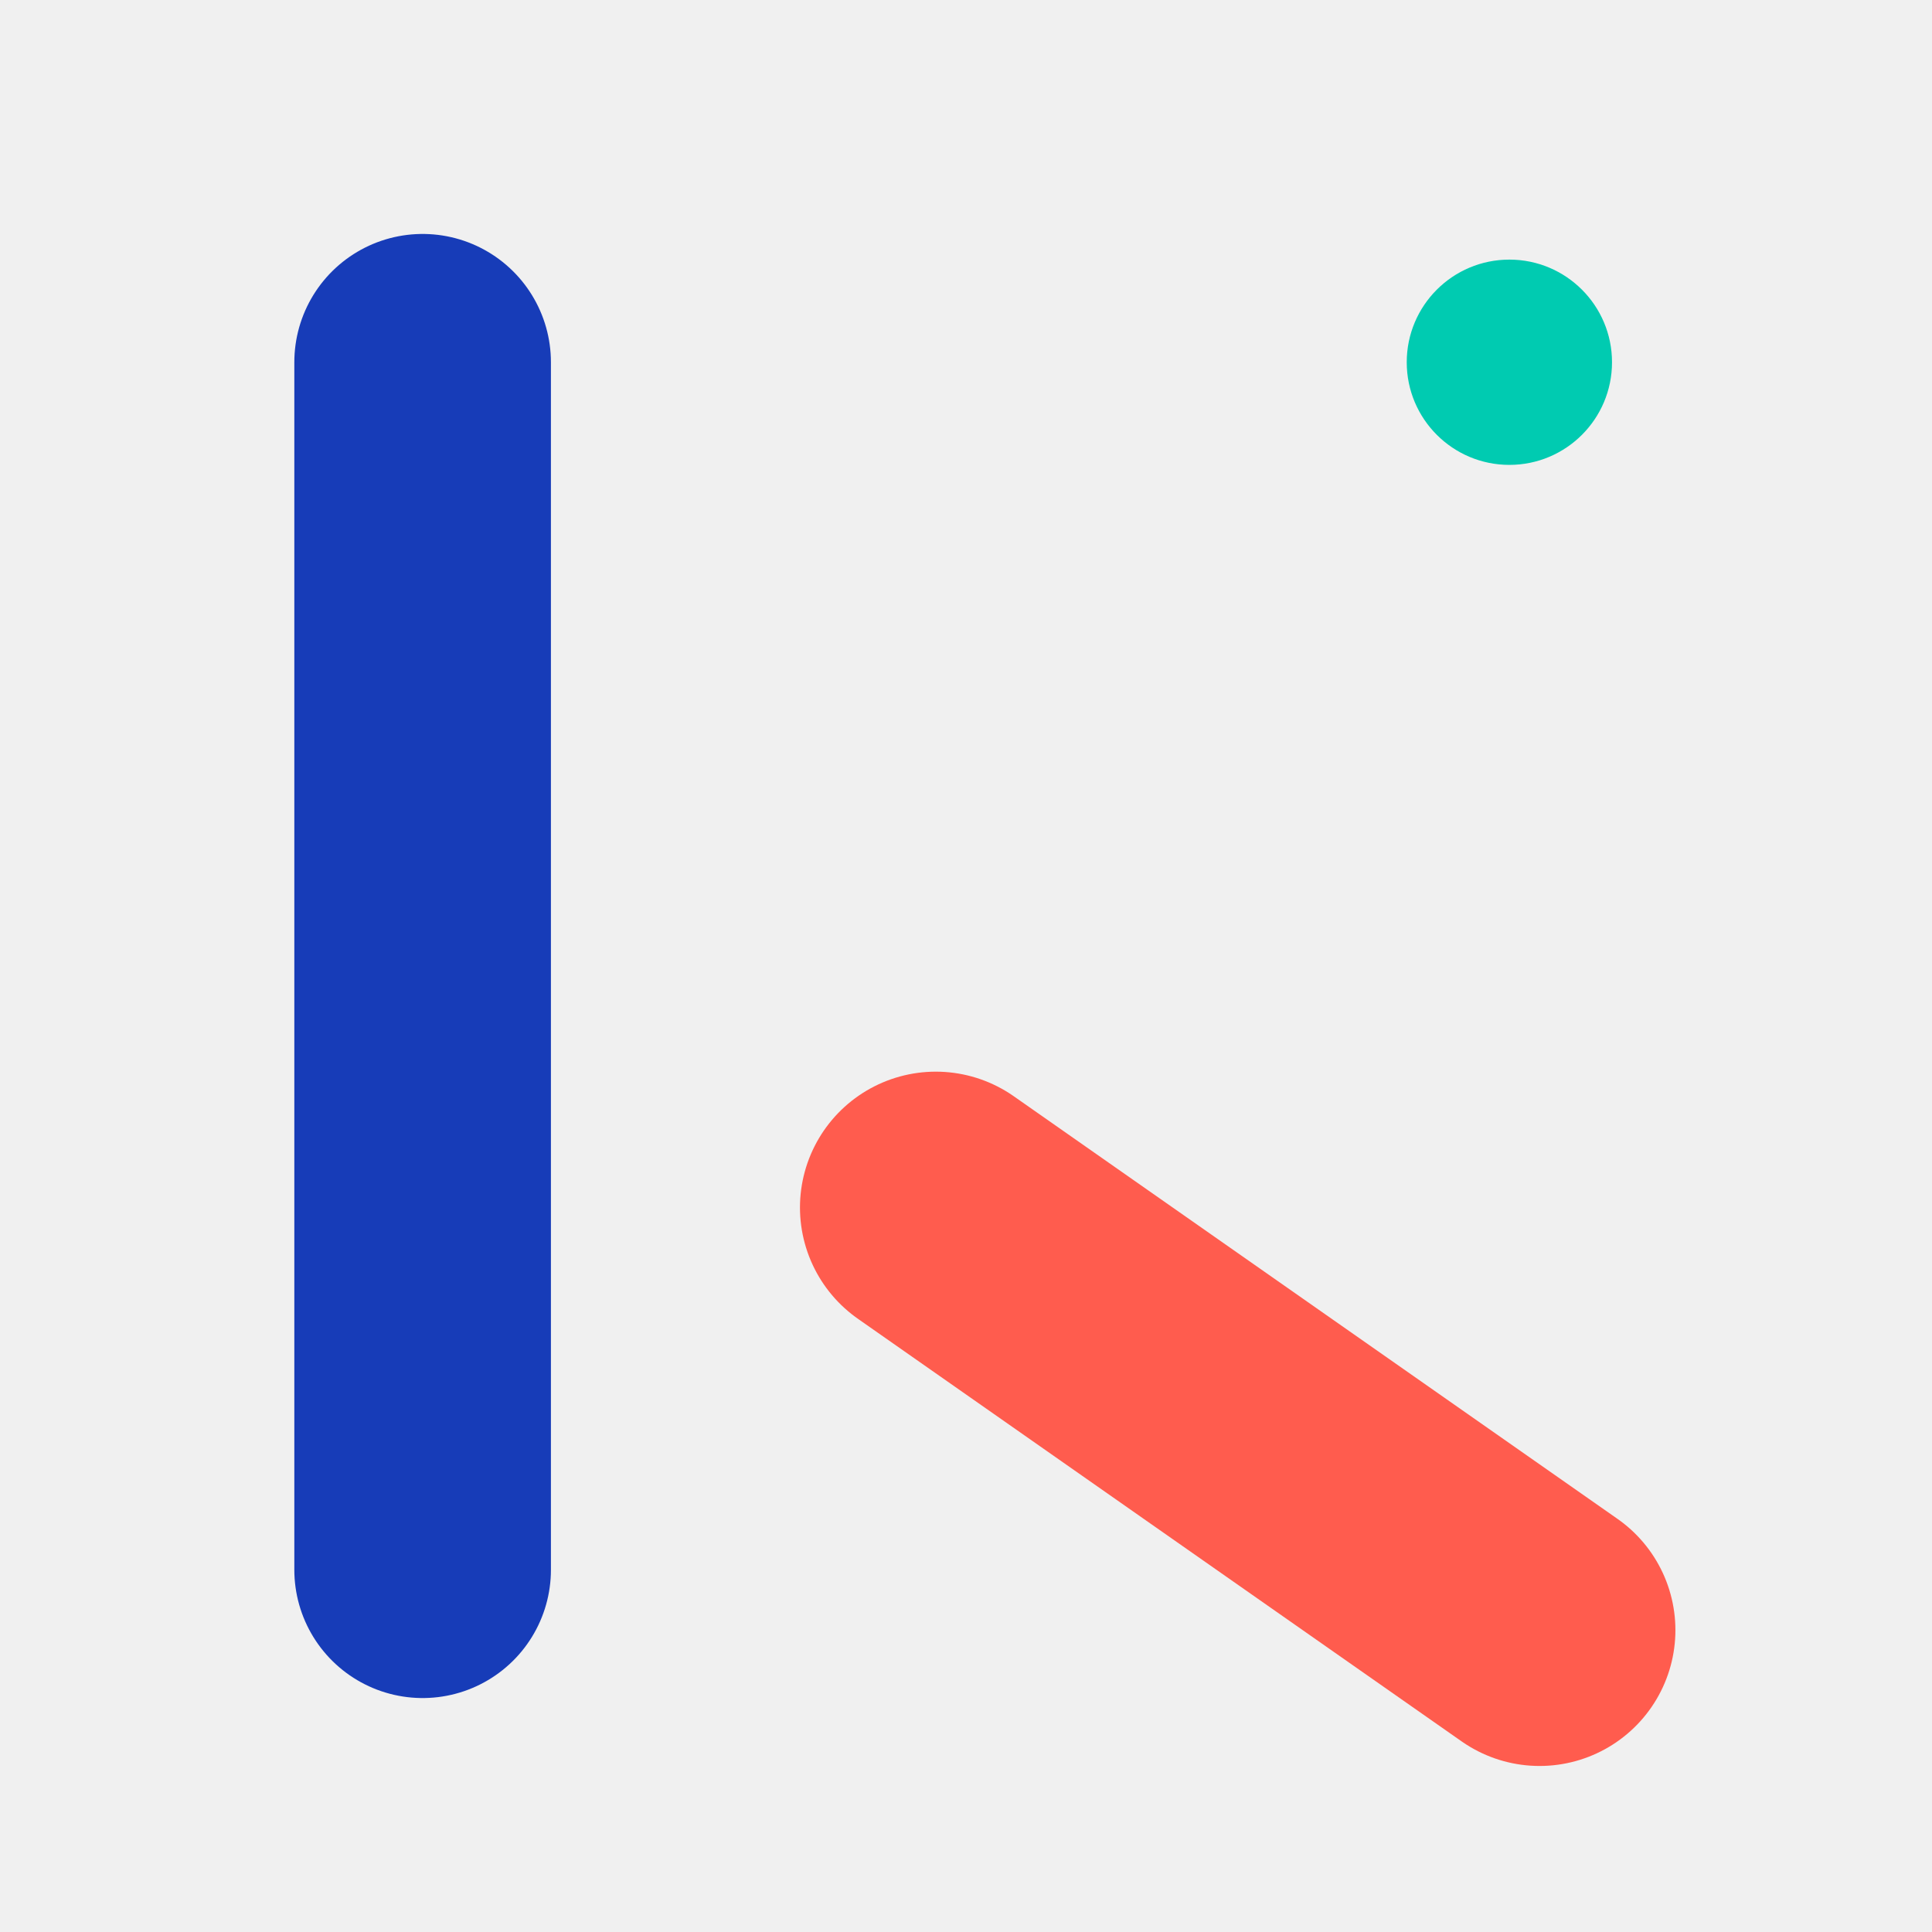
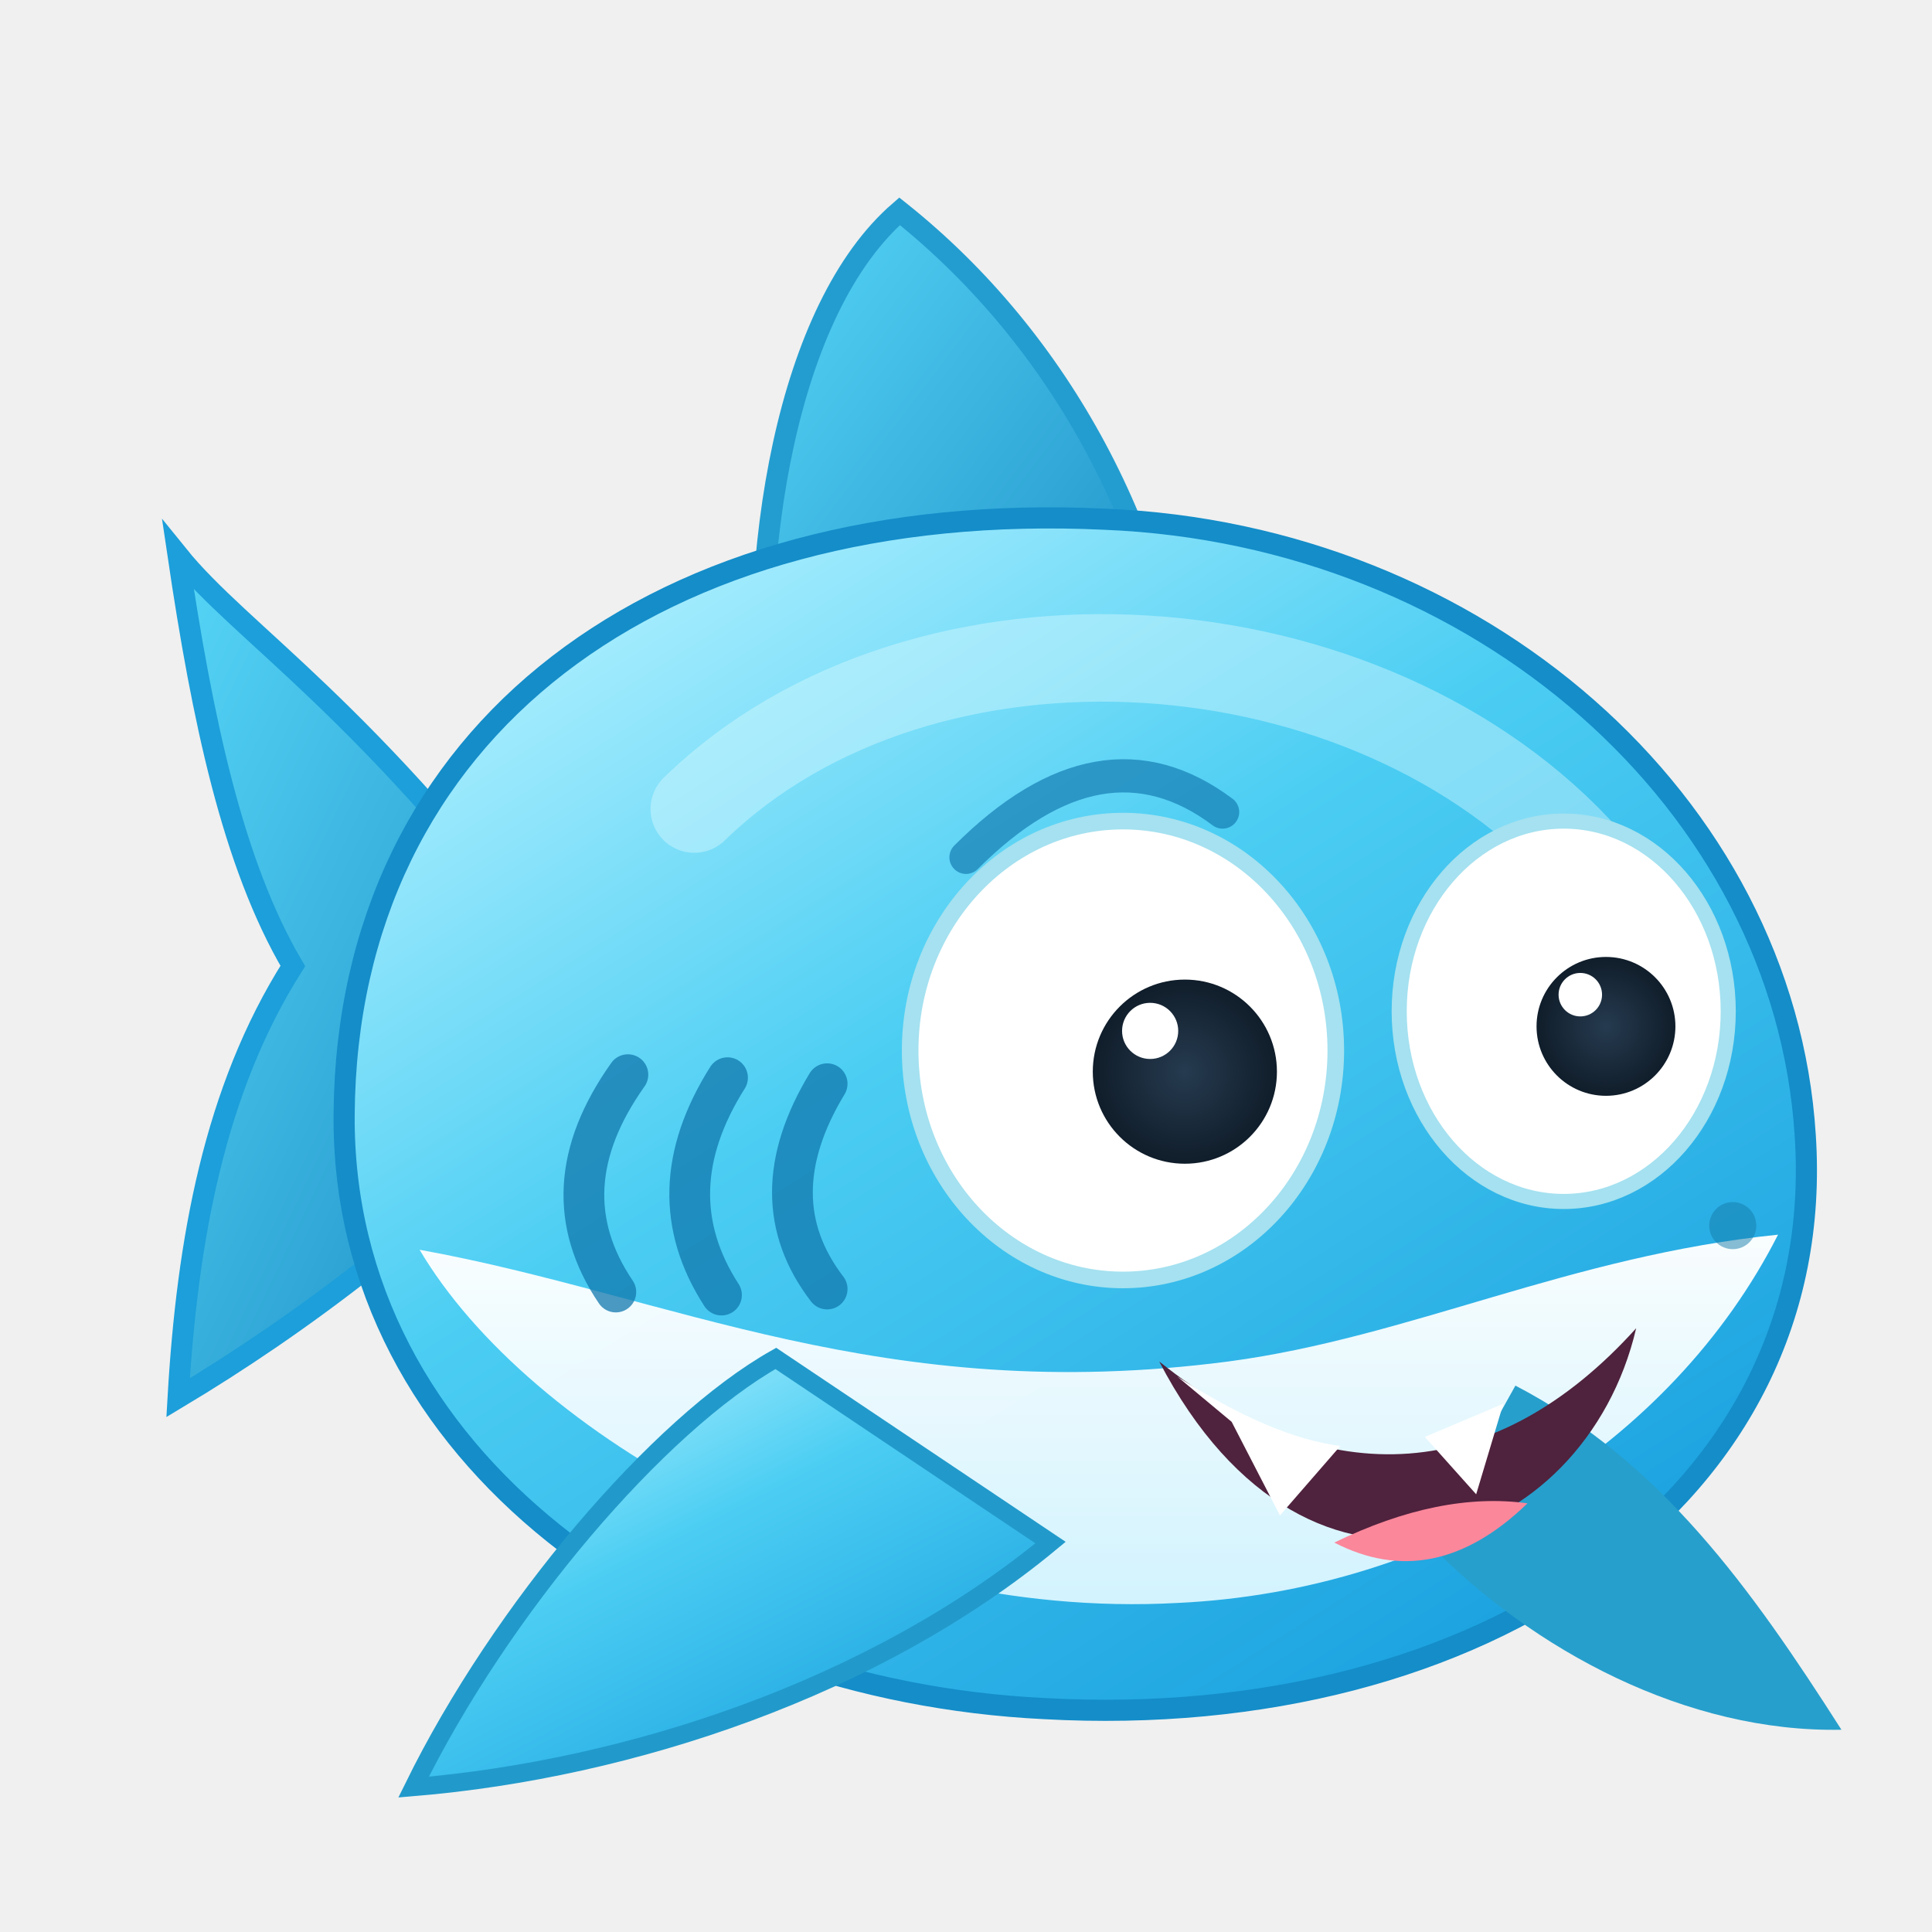
- <svg xmlns="http://www.w3.org/2000/svg" viewBox="0 0 64 64" role="img" aria-label="Firma personale animata che si compone">
-   <style>
- #loop{stroke-dasharray:100;stroke-dashoffset:100;animation:loopdraw 3.8s cubic-bezier(.38,.02,.24,1) infinite}#leg{transform-origin:39px 40px;animation:fold 3.8s cubic-bezier(.22,.8,.24,1) infinite}#seal{transform-origin:50px 12px;animation:seal 3.8s cubic-bezier(.22,.8,.24,1) infinite}
- @keyframes loopdraw{0%,12%,100%{stroke-dashoffset:100}51%,86%{stroke-dashoffset:0}}@keyframes fold{0%,20%,100%{transform:rotate(-47deg) scale(.65);opacity:0}53%,86%{transform:rotate(0deg) scale(1);opacity:1}}@keyframes seal{0%,34%,100%{transform:scale(.12);opacity:0}58%,86%{transform:scale(1);opacity:1}}
- @media(prefers-reduced-motion:reduce){#loop,#leg,#seal{animation:none}#loop{stroke-dashoffset:0}#leg,#seal{opacity:1;transform:scale(1)}}</style>
-   <path id="stem" d="M14 52V12" fill="none" stroke="#173CB8" stroke-width="8.5" stroke-linecap="round" />
-   <path id="loop" d="M14 12H32C45 12 51 19 51 29S44 45 31 45H14" pathLength="100" fill="none" stroke="#173CB8" stroke-width="8.5" stroke-linecap="round" stroke-linejoin="round" />
-   <g id="leg">
-     <path d="M31 40 51 54" fill="none" stroke="#FF5C4E" stroke-width="9" stroke-linecap="round" />
-   </g>
-   <g id="seal">
-     <circle cx="50" cy="12" r="3.4" fill="#00CBB1" />
+ <svg xmlns="http://www.w3.org/2000/svg" viewBox="0 0 64 64" role="img" aria-labelledby="shark-title">
+   <defs>
+     <linearGradient id="blue" x1=".14" y1=".05" x2=".86" y2="1" gradientUnits="objectBoundingBox">
+       <stop id="light" offset="0" stop-color="#b0f0ff" />
+       <stop id="mid" offset=".38" stop-color="#4ccef3" />
+       <stop id="dark" offset="1" stop-color="#159cdd" />
+     </linearGradient>
+     <linearGradient id="fin" x1="0" y1="0" x2="1" y2="1">
+       <stop stop-color="#57d6f7" />
+       <stop offset="1" stop-color="#1687c1" />
+     </linearGradient>
+     <linearGradient id="belly" x1="0" y1="0" x2="0" y2="1">
+       <stop stop-color="#ffffff" />
+       <stop offset="1" stop-color="#d7f5ff" />
+     </linearGradient>
+     <radialGradient id="iris">
+       <stop stop-color="#263b50" />
+       <stop offset="1" stop-color="#101d2a" />
+     </radialGradient>
+   </defs>
+   <g id="shark">
+     <path d="M18.5 32C12.2 23.5 8 21 5.9 18.4c.8 5.4 1.8 10.2 3.8 13.6-2.6 4.1-3.5 9.1-3.8 14.3 4-2.4 8.5-5.7 13.4-10.8Z" fill="url(#fin)" stroke="#1c9fda" stroke-width=".7" />
+     <path d="M25.4 25.6C24.7 18.2 26.1 10.2 29.8 7c5.4 4.3 8.8 10.8 9.5 17.6Z" fill="url(#fin)" stroke="#239dd0" stroke-width=".7" />
+     <path d="M11.4 36.9C11.5 24.2 21.8 16.5 36.6 17.2c12.4.5 22.5 9.4 23.2 20.4.8 12-10.7 19.8-25.2 19C22.3 56 11.3 48.3 11.4 36.9Z" fill="url(#blue)" stroke="#148dc9" stroke-width=".7" />
+     <path d="M23 26.8C30.6 19.4 45.4 20.4 52.6 28.5" fill="none" stroke="#dbfaff" stroke-width="2.9" stroke-linecap="round" opacity=".42" />
+     <path d="M13.9 41.4C17.5 47.5 28.1 53.7 39 53.1c8.7-.4 16.4-5.3 19.9-12.2-6.9.7-12.2 3.4-18.2 4.2-11.5 1.5-18.5-2.2-26.8-3.7Z" fill="url(#belly)" opacity=".97" />
+     <path d="M25.7 45c-3.9 2.2-9.1 8.3-12 14.2 7.2-.6 15.3-3.3 21.1-8.1Z" fill="url(#blue)" stroke="#219acb" stroke-width=".6" />
+     <path d="M50.2 45.9c4.8 2.5 7.8 6.7 10.8 11.4-5.1.1-10.2-2.6-13.7-6.2Z" fill="#279fcc" />
+     <g fill="none" stroke="#1078ae" stroke-width="1.35" stroke-linecap="round" opacity=".75">
+       <path d="M20.8 35.6q-2.7 3.8-.4 7.2" />
+       <path d="M24.1 35.7q-2.4 3.8-.2 7.2" />
+       <path d="M27.4 35.9q-2.3 3.8 0 6.8" />
+     </g>
+     <g id="eyes">
+       <ellipse id="white-left" cx="37.2" cy="34.8" rx="7.05" ry="7.6" fill="#ffffff" stroke="#a5e1f0" stroke-width=".55" />
+       <ellipse id="white-right" cx="51.8" cy="33.5" rx="5.45" ry="6.3" fill="#ffffff" stroke="#a5e1f0" stroke-width=".5" />
+       <circle id="pupil-left" cx="39.25" cy="35.5" r="3.05" fill="url(#iris)" />
+       <circle id="pupil-right" cx="53.2" cy="34.0" r="2.3" fill="url(#iris)" />
+       <circle id="spark-left" cx="38.1" cy="34.15" r=".93" fill="white" />
+       <circle id="spark-right" cx="52.35" cy="32.95" r=".72" fill="white" />
+     </g>
+     <path d="M32 28.4q4.5-4.5 8.5-1.5" fill="none" stroke="#147db3" stroke-width="1.1" stroke-linecap="round" opacity=".7" />
+     <path d="M38.4 45.1c5.6 4.5 11.2 4 15.8-1.1-1.7 7.3-10.8 10.7-15.8 1.1Z" fill="#4f223d" />
+     <path d="M39 45.6q3.1 2 5.4 2.3l-2 2.3-1.6-3.1ZM47.2 47.6l2.6-1.1-.9 3Z" fill="white" />
+     <path d="M44.2 51.1q3.5-1.7 6.4-1.3-3.1 3-6.4 1.3Z" fill="#fb879b" />
+     <circle cx="57.4" cy="40.6" r=".78" fill="#147baa" opacity=".5" />
  </g>
</svg>
